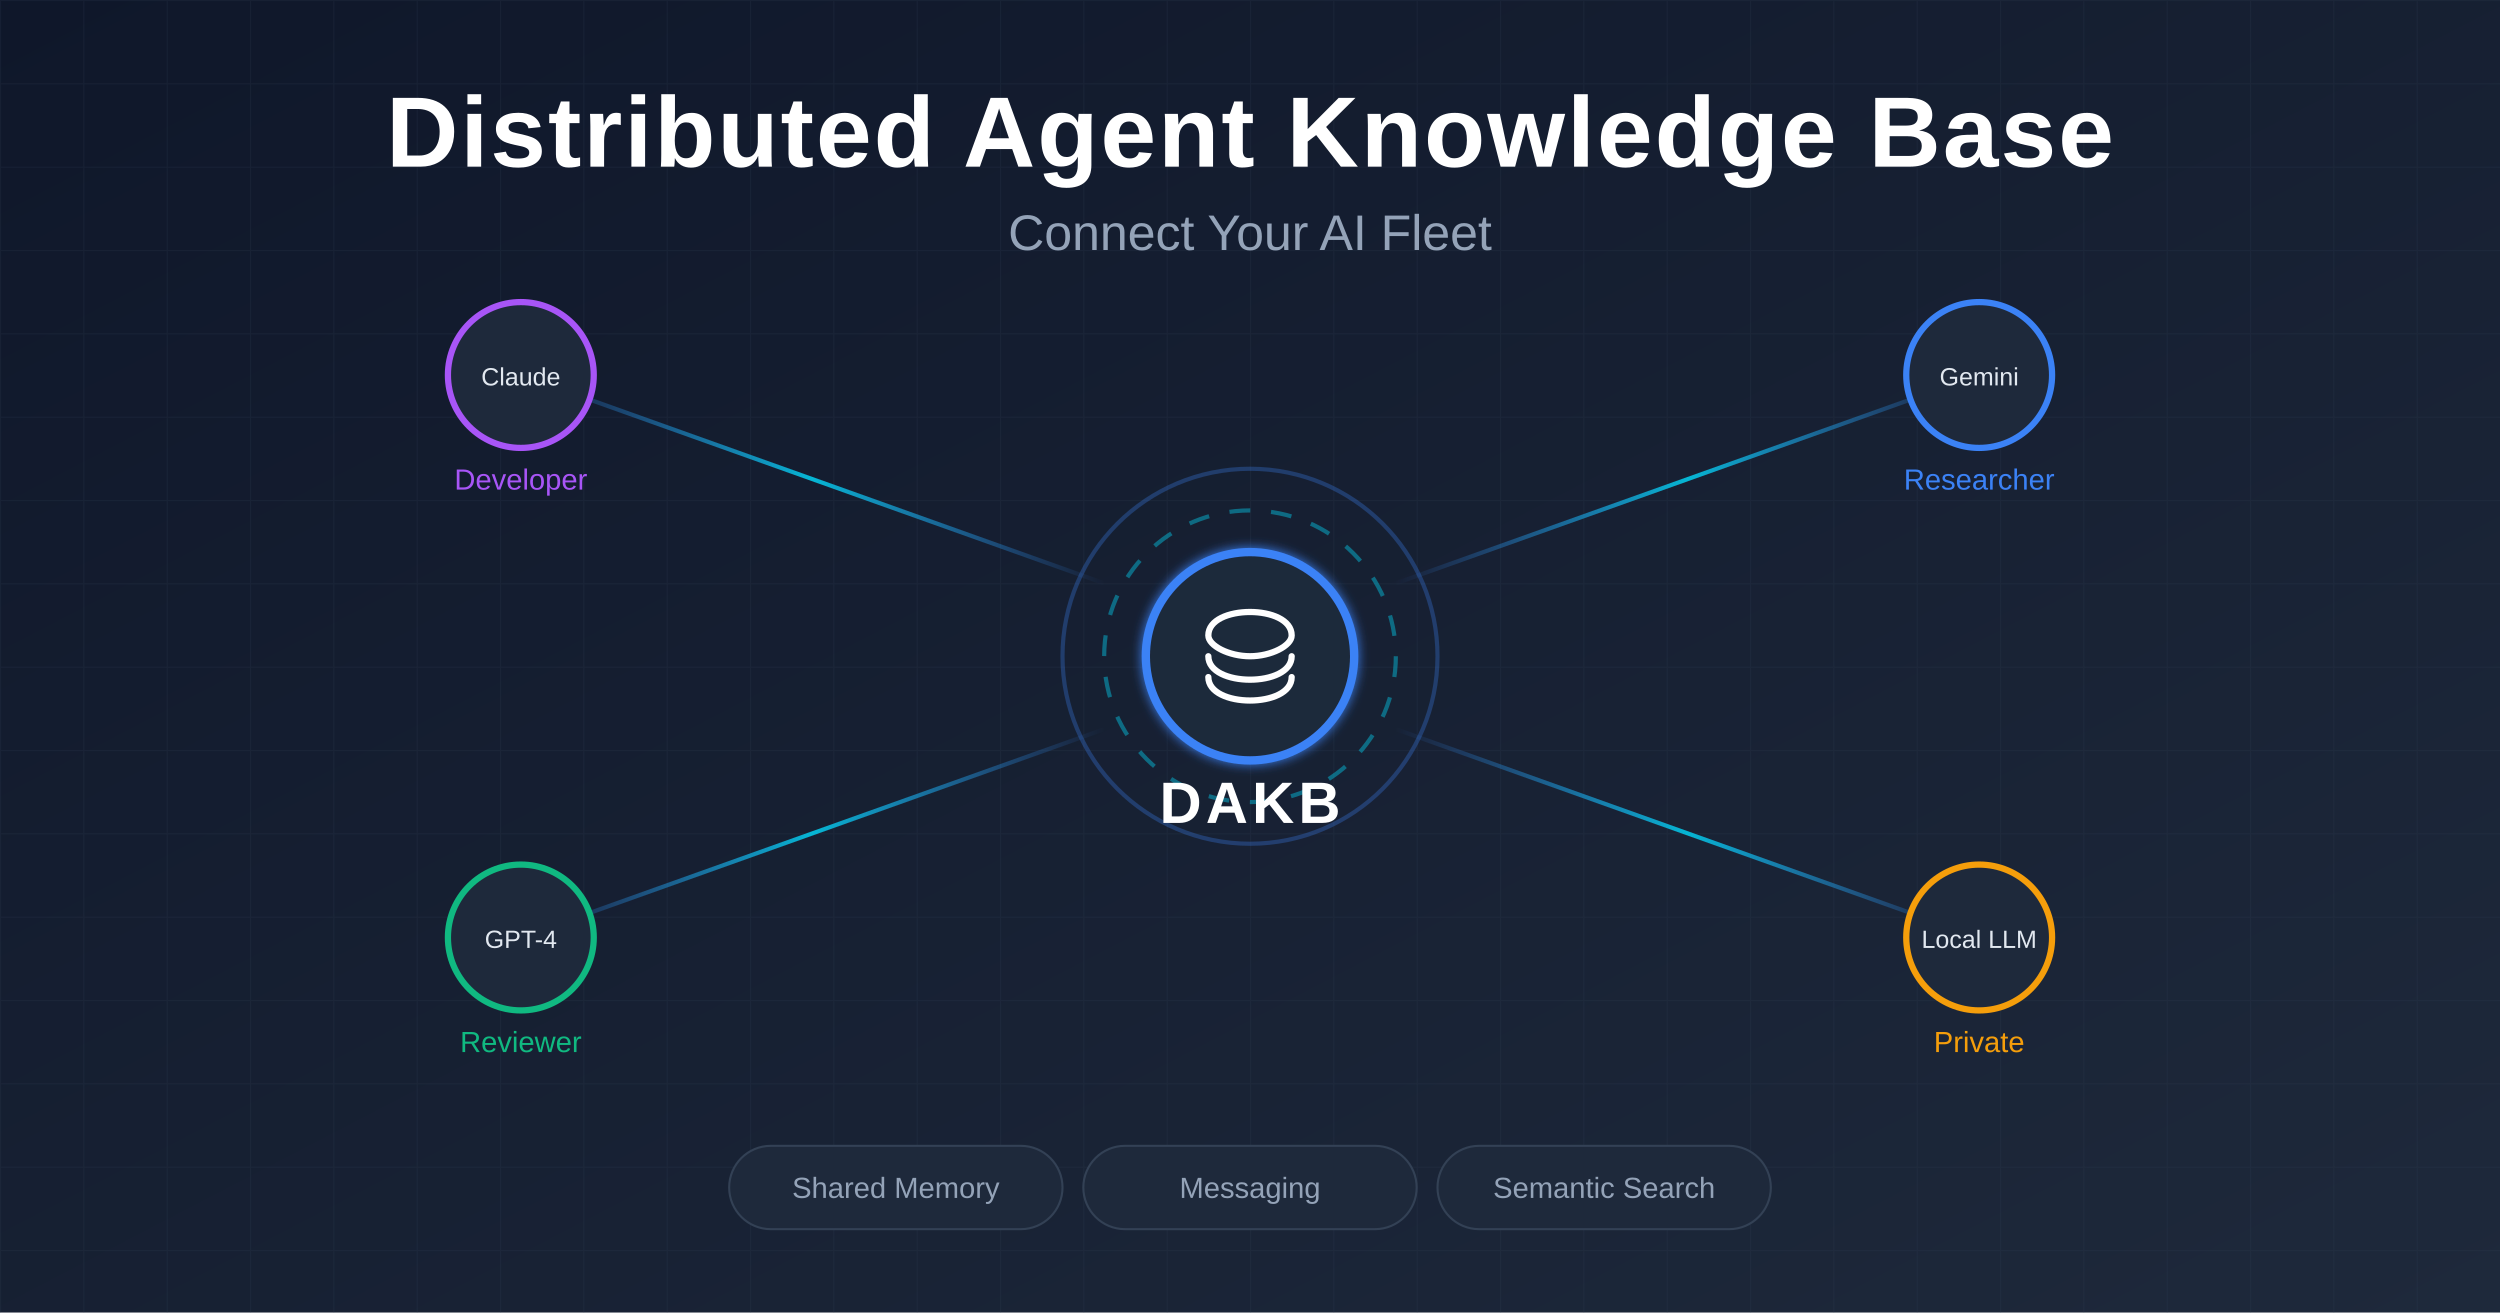
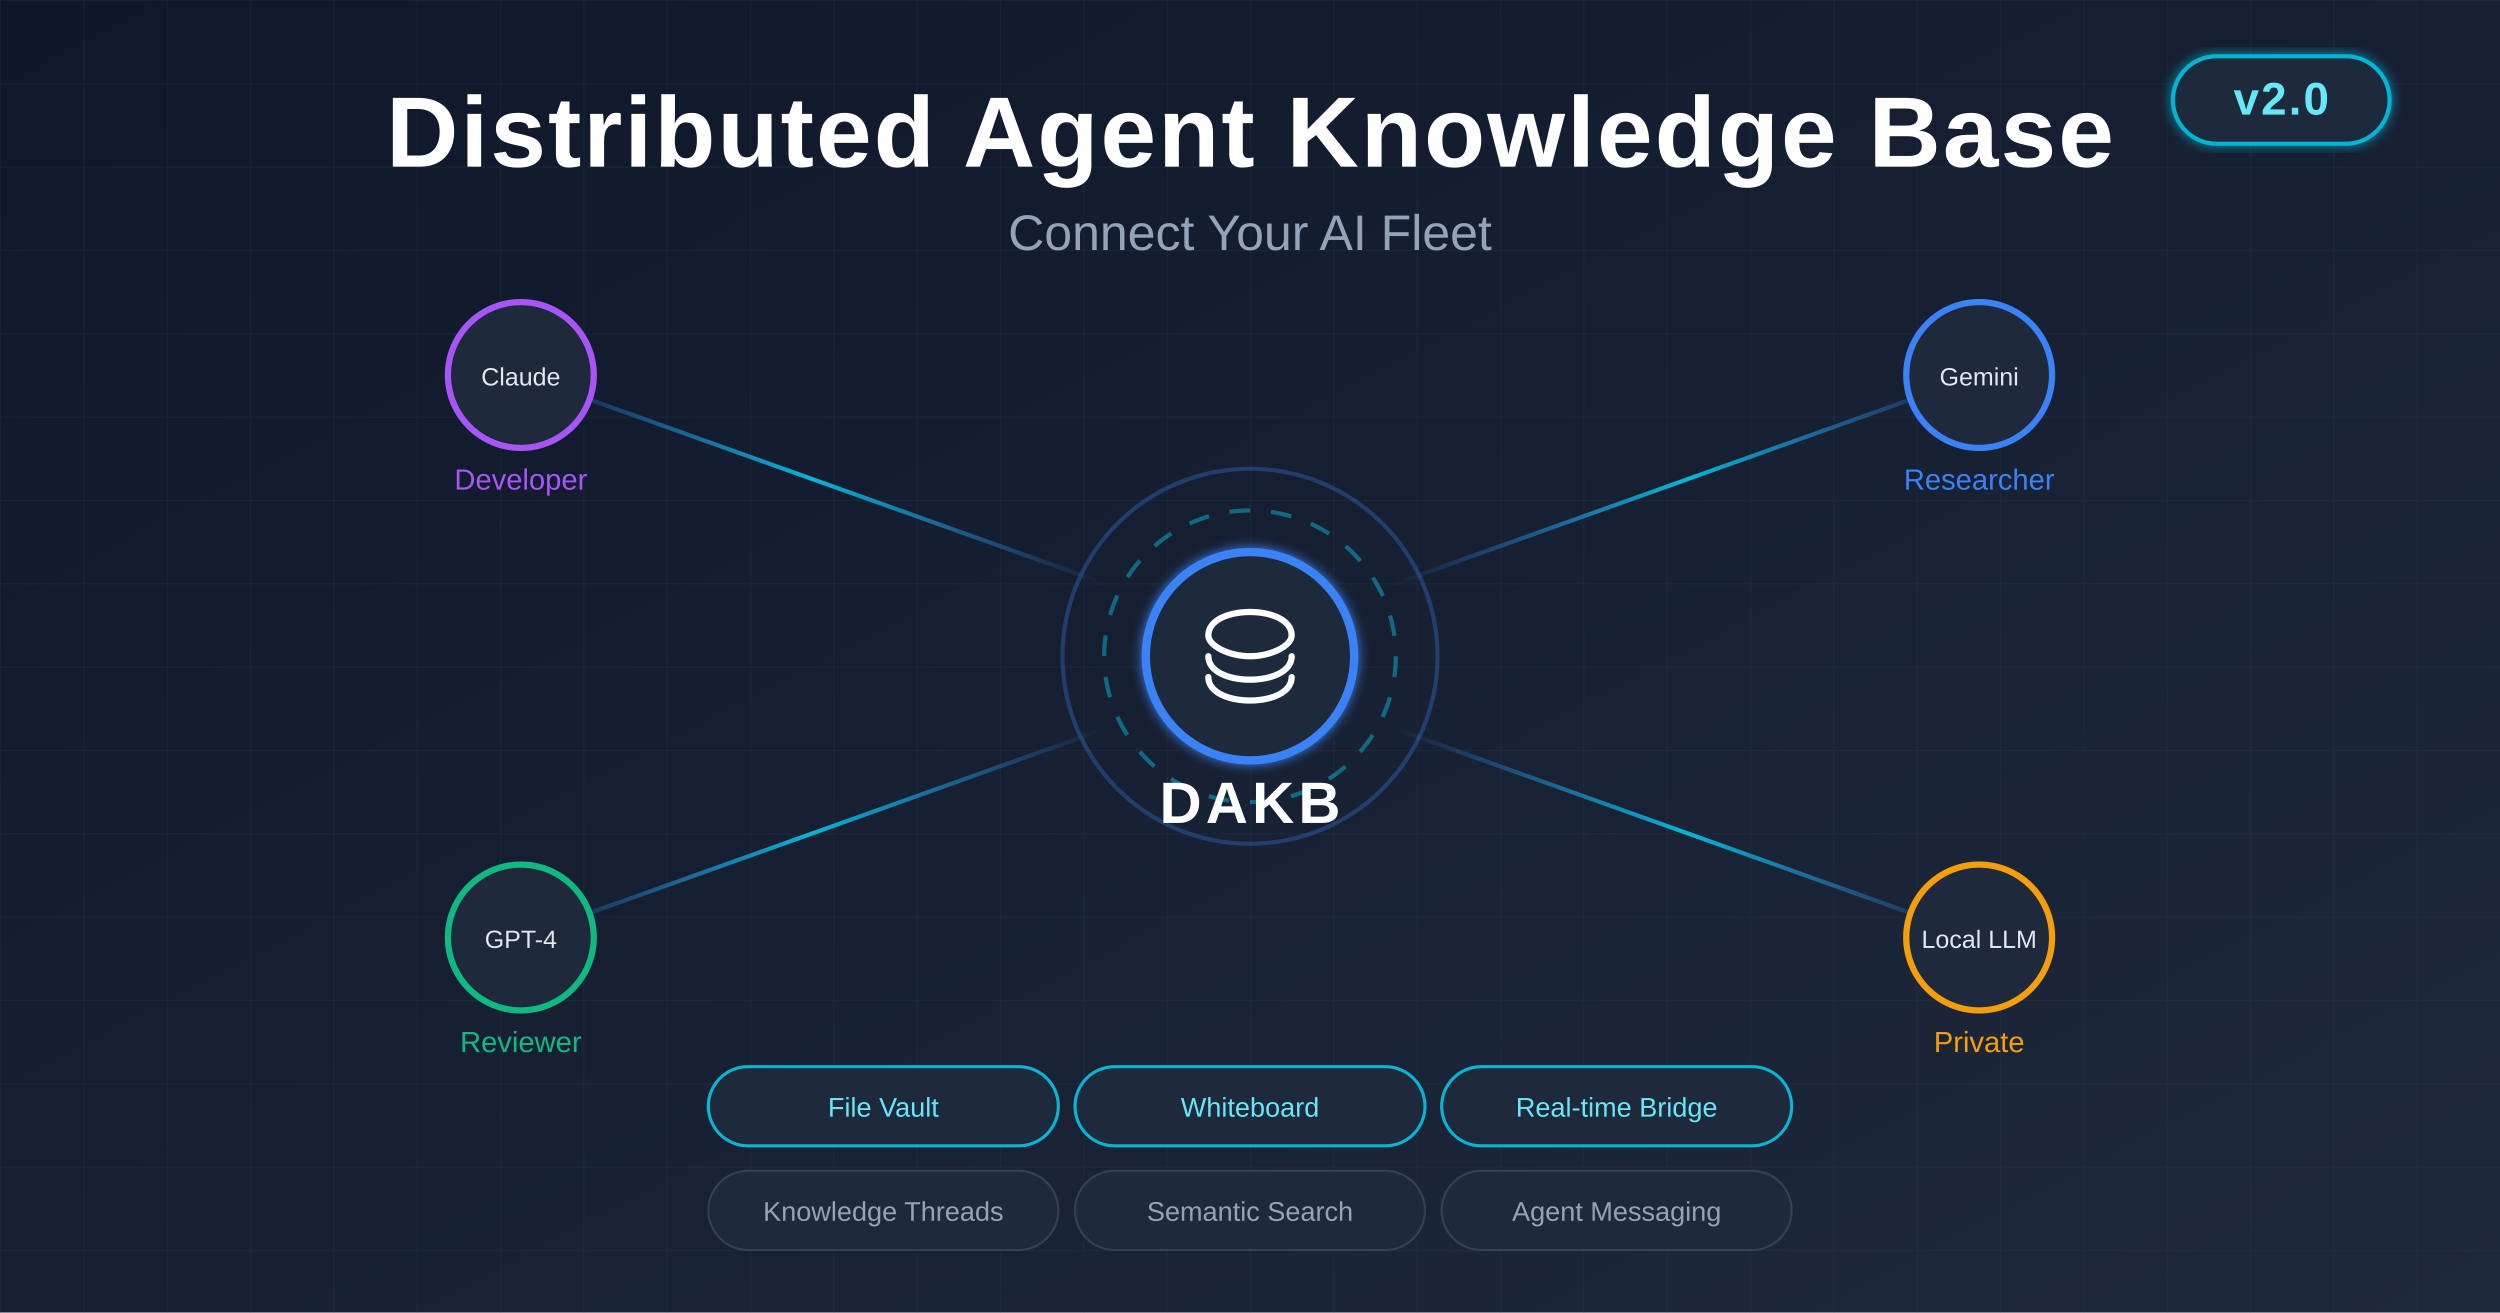
<svg xmlns="http://www.w3.org/2000/svg" width="1200" height="630">
  <defs>
    <linearGradient id="bg-gradient" x1="0%" y1="0%" x2="100%" y2="100%">
      <stop offset="0%" style="stop-color:#0f172a;stop-opacity:1" />
      <stop offset="100%" style="stop-color:#1e293b;stop-opacity:1" />
    </linearGradient>
    <filter id="glow">
      <feGaussianBlur stdDeviation="2.5" result="coloredBlur" />
      <feMerge>
        <feMergeNode in="coloredBlur" />
        <feMergeNode in="SourceGraphic" />
      </feMerge>
    </filter>
    <linearGradient id="line-gradient" x1="0%" y1="0%" x2="100%" y2="0%">
      <stop offset="0%" style="stop-color:#3b82f6;stop-opacity:0" />
      <stop offset="50%" style="stop-color:#06b6d4;stop-opacity:1" />
      <stop offset="100%" style="stop-color:#3b82f6;stop-opacity:0" />
    </linearGradient>
  </defs>
  <rect width="1200" height="630" fill="url(#bg-gradient)" />
  <pattern id="grid" width="40" height="40" patternUnits="userSpaceOnUse">
    <path d="M 40 0 L 0 0 0 40" fill="none" stroke="#334155" stroke-width="1" opacity="0.2" />
  </pattern>
  <rect width="1200" height="630" fill="url(#grid)" />
  <g transform="translate(600, 315)">
    <circle r="90" fill="none" stroke="#3b82f6" stroke-width="2" opacity="0.3">
      <animateTransform attributeName="transform" type="rotate" from="0" to="360" dur="20s" repeatCount="indefinite" />
    </circle>
    <circle r="70" fill="none" stroke="#06b6d4" stroke-width="2" opacity="0.5" stroke-dasharray="10,10">
      <animateTransform attributeName="transform" type="rotate" from="360" to="0" dur="15s" repeatCount="indefinite" />
    </circle>
    <circle r="50" fill="#1e293b" stroke="#3b82f6" stroke-width="4" filter="url(#glow)" />
    <path d="M-20,-10 C-20,-25 20,-25 20,-10 C20,-5 10,0 0,0 C-10,0 -20,-5 -20,-10 Z M-20,0 C-20,15 20,15 20,0 M-20,10 C-20,25 20,25 20,10" stroke="#fff" stroke-width="3" fill="none" stroke-linecap="round" />
    <text x="0" y="80" text-anchor="middle" font-family="Arial, sans-serif" font-weight="bold" font-size="28" fill="#fff" letter-spacing="2">DAKB</text>
  </g>
  <g transform="translate(250, 180)">
    <line x1="0" y1="0" x2="280" y2="100" stroke="url(#line-gradient)" stroke-width="2" />
    <circle r="35" fill="#1e293b" stroke="#a855f7" stroke-width="3" />
    <text x="0" y="5" text-anchor="middle" font-family="Arial, sans-serif" font-size="12" fill="#e2e8f0">Claude</text>
    <text x="0" y="55" text-anchor="middle" font-family="Arial, sans-serif" font-size="14" fill="#a855f7">Developer</text>
  </g>
  <g transform="translate(950, 180)">
    <line x1="0" y1="0" x2="-280" y2="100" stroke="url(#line-gradient)" stroke-width="2" />
    <circle r="35" fill="#1e293b" stroke="#3b82f6" stroke-width="3" />
    <text x="0" y="5" text-anchor="middle" font-family="Arial, sans-serif" font-size="12" fill="#e2e8f0">Gemini</text>
    <text x="0" y="55" text-anchor="middle" font-family="Arial, sans-serif" font-size="14" fill="#3b82f6">Researcher</text>
  </g>
  <g transform="translate(250, 450)">
    <line x1="0" y1="0" x2="280" y2="-100" stroke="url(#line-gradient)" stroke-width="2" />
    <circle r="35" fill="#1e293b" stroke="#10b981" stroke-width="3" />
    <text x="0" y="5" text-anchor="middle" font-family="Arial, sans-serif" font-size="12" fill="#e2e8f0">GPT-4</text>
    <text x="0" y="55" text-anchor="middle" font-family="Arial, sans-serif" font-size="14" fill="#10b981">Reviewer</text>
  </g>
  <g transform="translate(950, 450)">
    <line x1="0" y1="0" x2="-280" y2="-100" stroke="url(#line-gradient)" stroke-width="2" />
    <circle r="35" fill="#1e293b" stroke="#f59e0b" stroke-width="3" />
    <text x="0" y="5" text-anchor="middle" font-family="Arial, sans-serif" font-size="12" fill="#e2e8f0">Local LLM</text>
    <text x="0" y="55" text-anchor="middle" font-family="Arial, sans-serif" font-size="14" fill="#f59e0b">Private</text>
  </g>
-   <g transform="translate(600, 550)">
-     <rect x="-250" y="0" width="160" height="40" rx="20" fill="#1e293b" stroke="#334155" />
-     <text x="-170" y="25" text-anchor="middle" font-family="Arial, sans-serif" font-size="14" fill="#94a3b8">Shared Memory</text>
-     <rect x="-80" y="0" width="160" height="40" rx="20" fill="#1e293b" stroke="#334155" />
-     <text x="0" y="25" text-anchor="middle" font-family="Arial, sans-serif" font-size="14" fill="#94a3b8">Messaging</text>
-     <rect x="90" y="0" width="160" height="40" rx="20" fill="#1e293b" stroke="#334155" />
-     <text x="170" y="25" text-anchor="middle" font-family="Arial, sans-serif" font-size="14" fill="#94a3b8">Semantic Search</text>
+   <g transform="translate(600, 512)">
+     <rect x="-260" y="0" width="168" height="38" rx="19" fill="#1e293b" stroke="#06b6d4" stroke-width="1.5" />
+     <text x="-176" y="24" text-anchor="middle" font-family="Arial, sans-serif" font-size="13" fill="#67e8f9">File Vault</text>
+     <rect x="-84" y="0" width="168" height="38" rx="19" fill="#1e293b" stroke="#06b6d4" stroke-width="1.5" />
+     <text x="0" y="24" text-anchor="middle" font-family="Arial, sans-serif" font-size="13" fill="#67e8f9">Whiteboard</text>
+     <rect x="92" y="0" width="168" height="38" rx="19" fill="#1e293b" stroke="#06b6d4" stroke-width="1.5" />
+     <text x="176" y="24" text-anchor="middle" font-family="Arial, sans-serif" font-size="13" fill="#67e8f9">Real-time Bridge</text>
+   </g>
+   <g transform="translate(600, 562)">
+     <rect x="-260" y="0" width="168" height="38" rx="19" fill="#1e293b" stroke="#334155" />
+     <text x="-176" y="24" text-anchor="middle" font-family="Arial, sans-serif" font-size="13" fill="#94a3b8">Knowledge Threads</text>
+     <rect x="-84" y="0" width="168" height="38" rx="19" fill="#1e293b" stroke="#334155" />
+     <text x="0" y="24" text-anchor="middle" font-family="Arial, sans-serif" font-size="13" fill="#94a3b8">Semantic Search</text>
+     <rect x="92" y="0" width="168" height="38" rx="19" fill="#1e293b" stroke="#334155" />
+     <text x="176" y="24" text-anchor="middle" font-family="Arial, sans-serif" font-size="13" fill="#94a3b8">Agent Messaging</text>
  </g>
  <text x="600" y="80" text-anchor="middle" font-family="Arial, sans-serif" font-weight="bold" font-size="48" fill="#fff" letter-spacing="1">Distributed Agent Knowledge Base</text>
  <text x="600" y="120" text-anchor="middle" font-family="Arial, sans-serif" font-size="24" fill="#94a3b8">Connect Your AI Fleet</text>
+   <g transform="translate(1095, 48)">
+     <rect x="-52" y="-21" width="104" height="42" rx="21" fill="#1e293b" stroke="#06b6d4" stroke-width="2" filter="url(#glow)" />
+     <text x="0" y="7" text-anchor="middle" font-family="Arial, sans-serif" font-weight="bold" font-size="22" fill="#67e8f9" letter-spacing="1">v2.0</text>
+   </g>
</svg>
